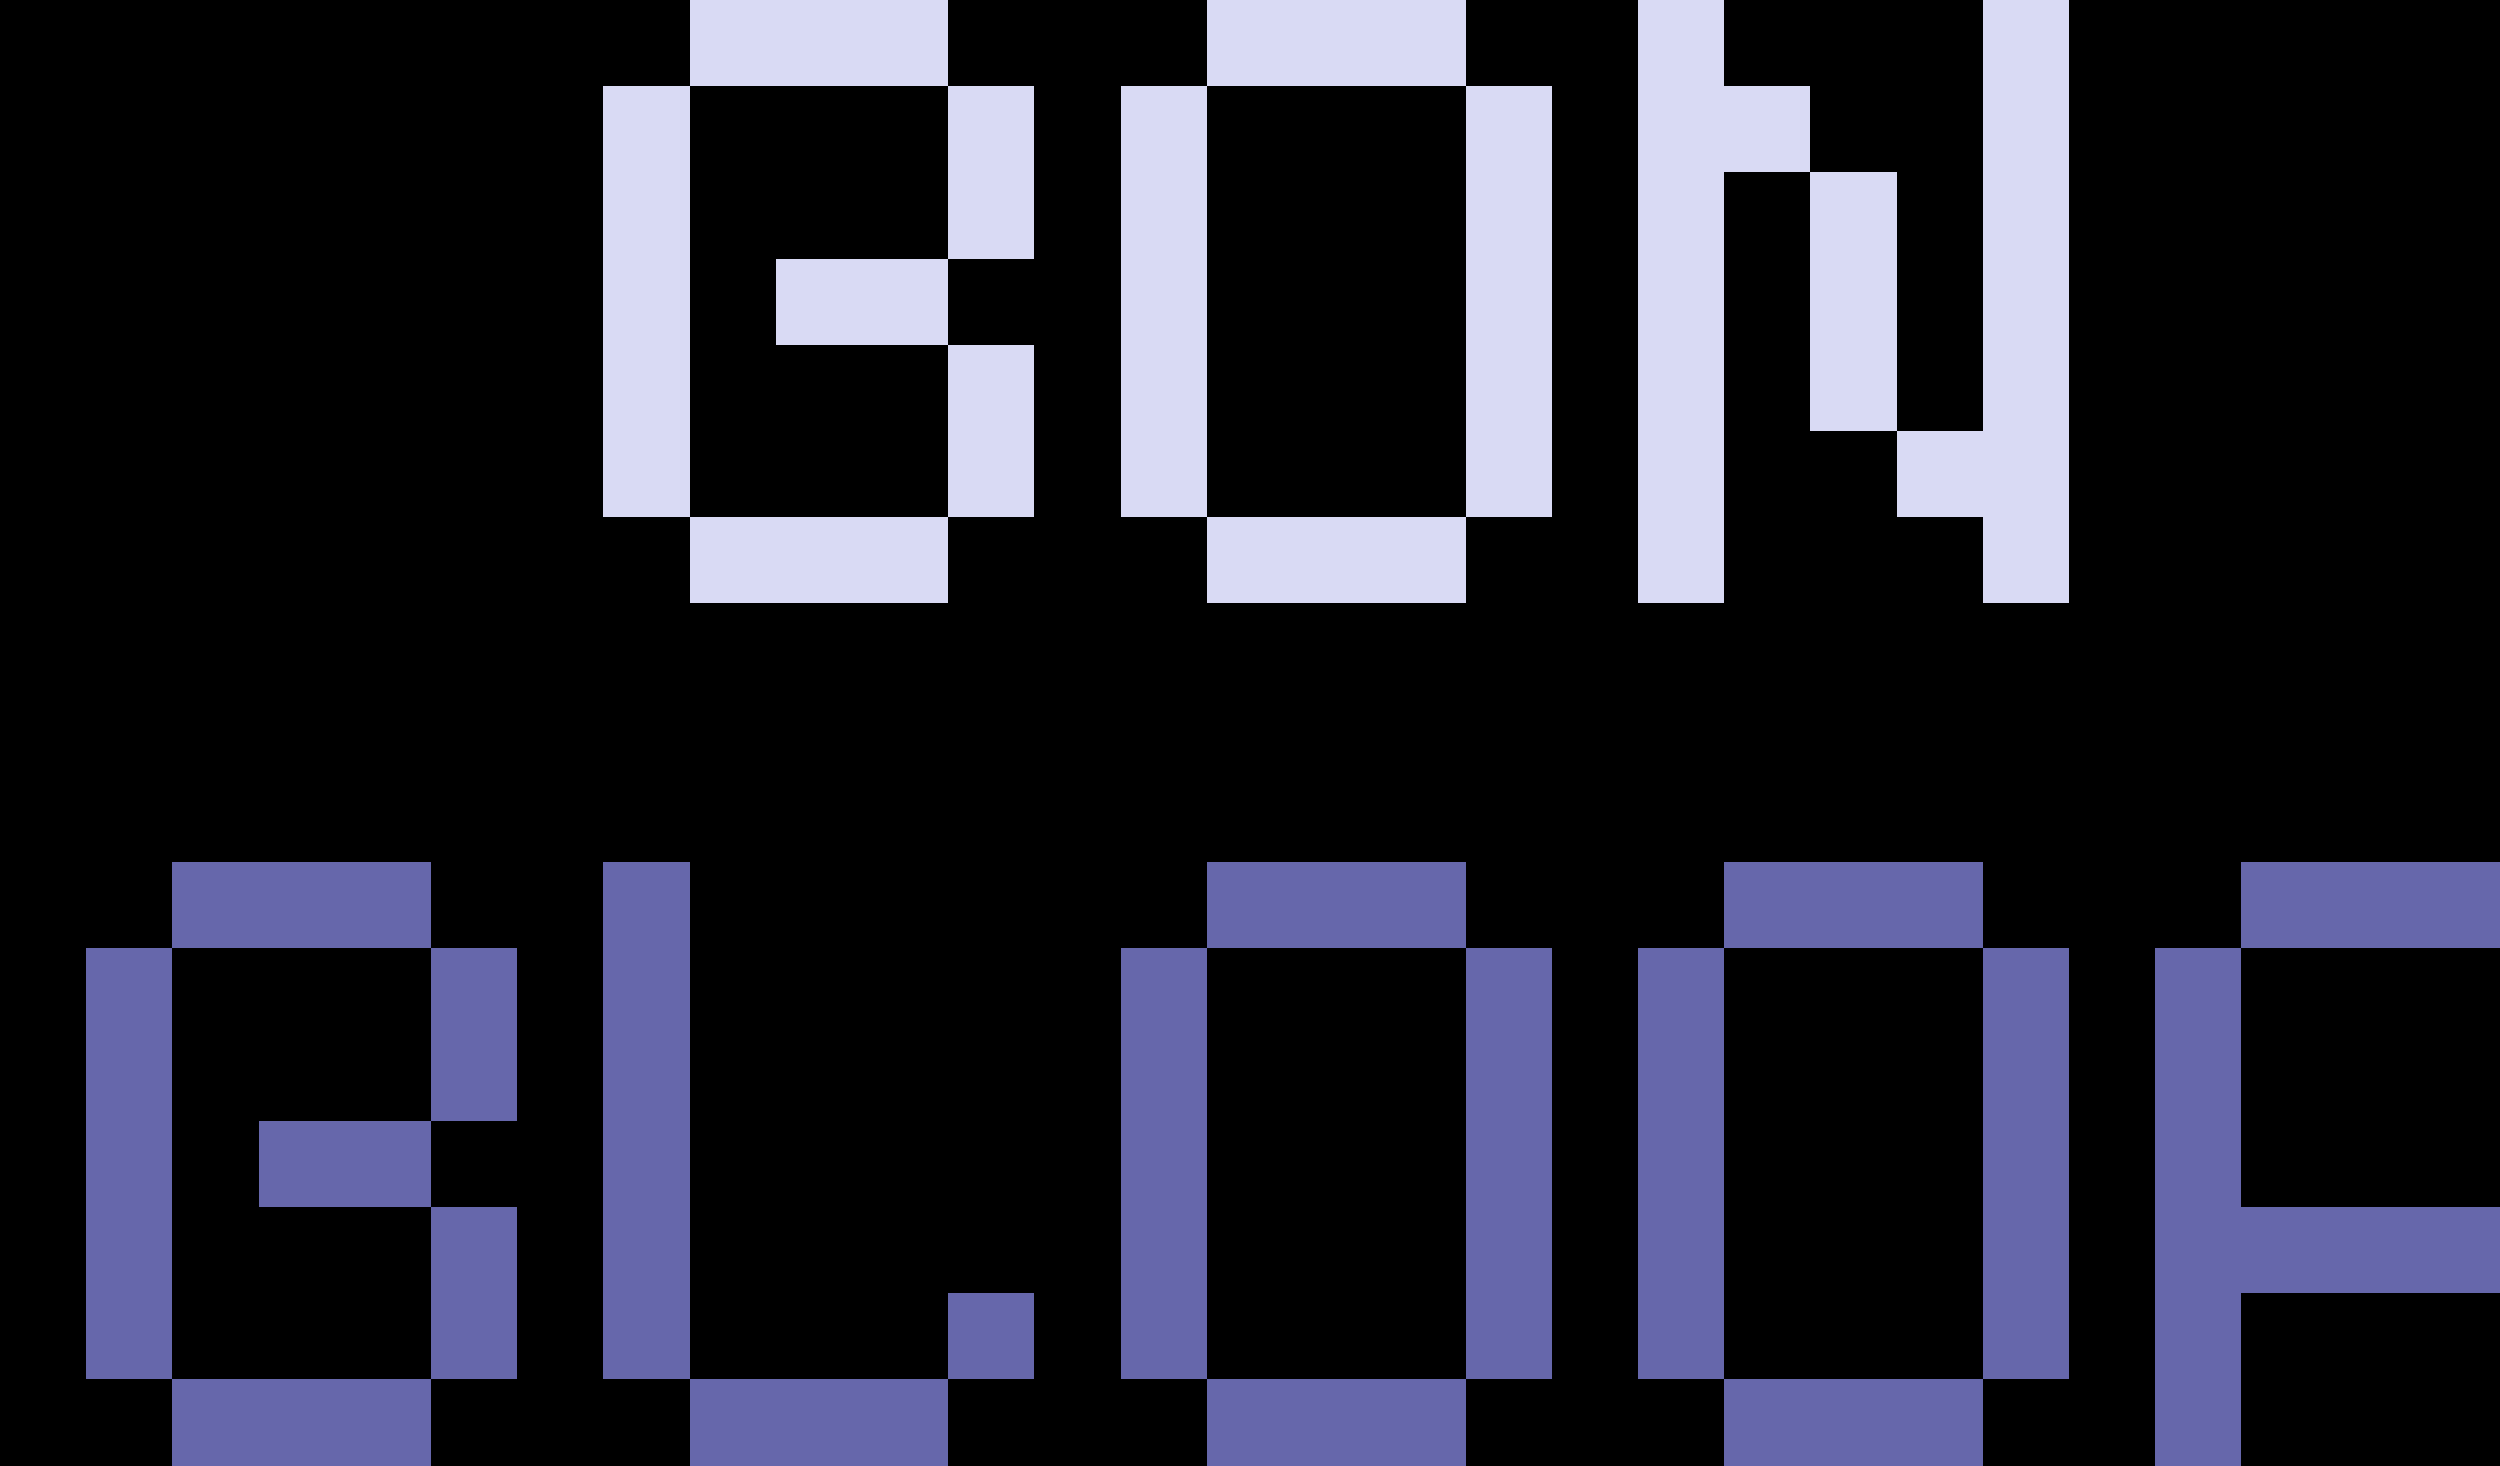
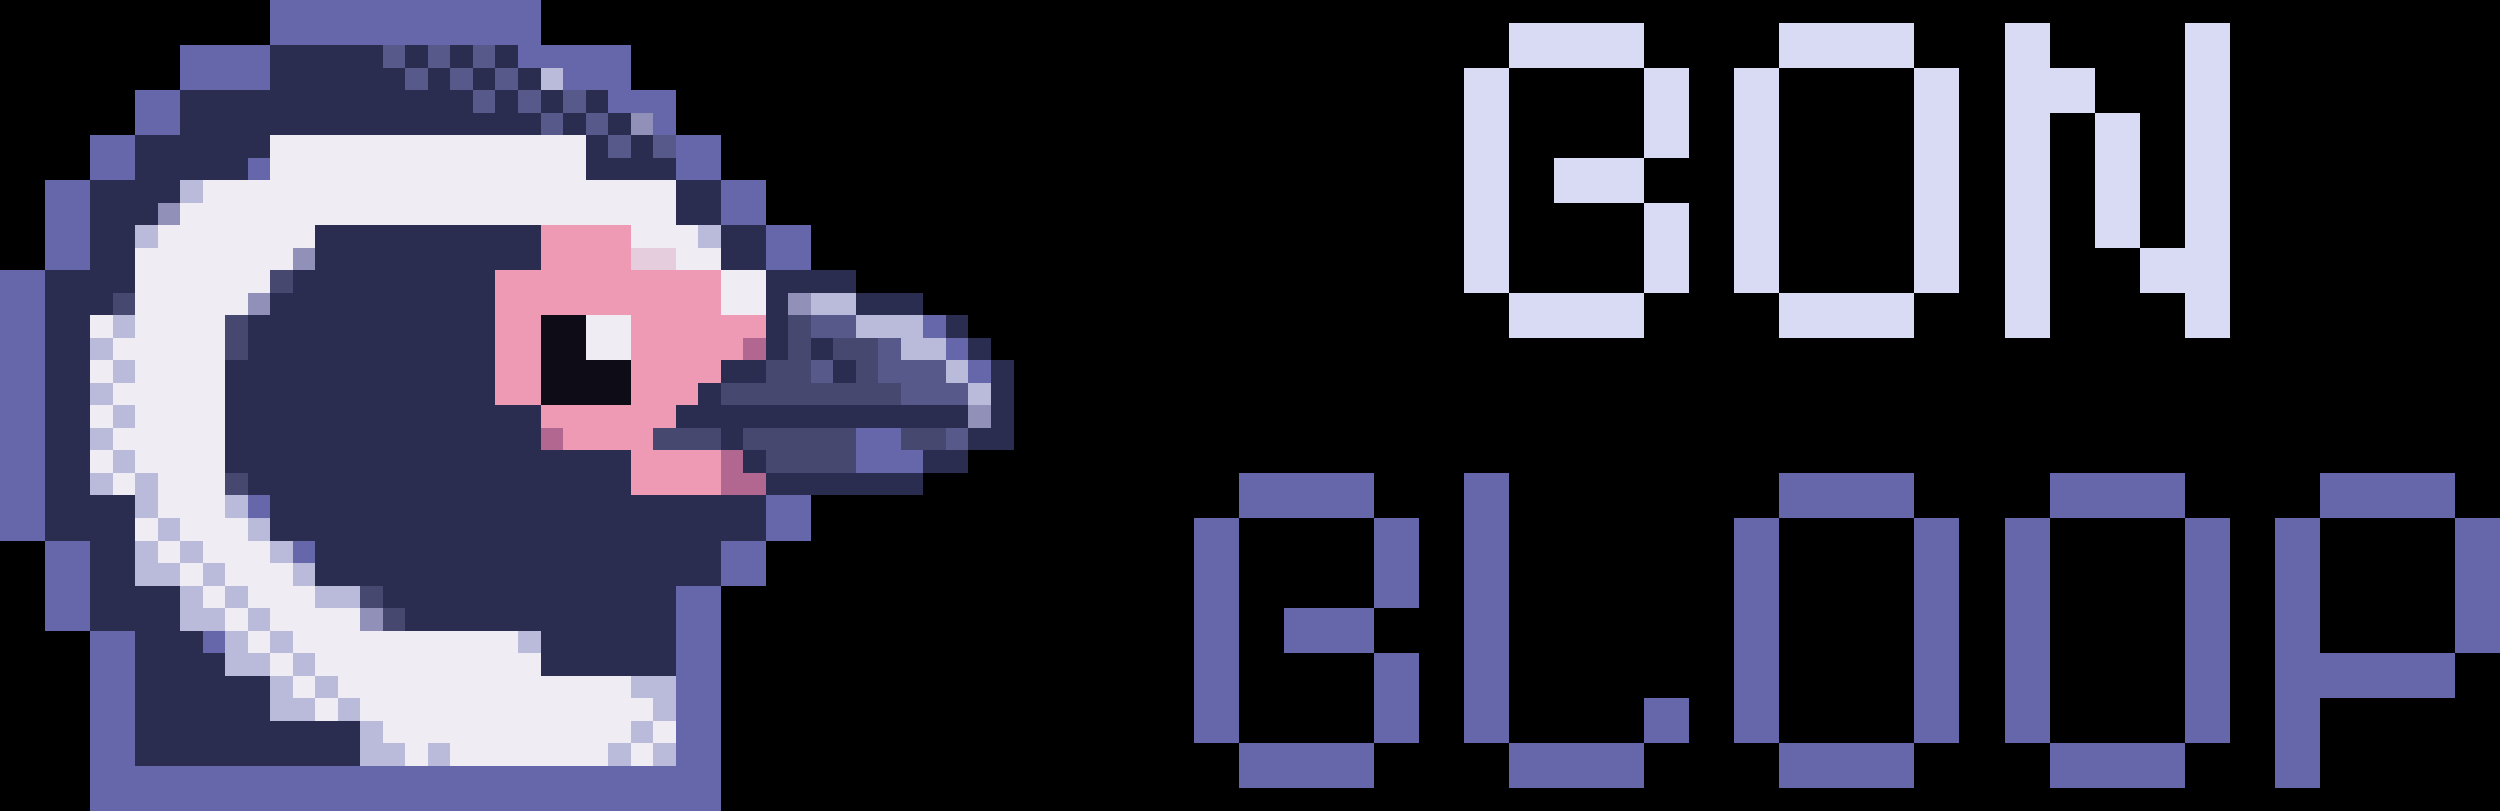
- <svg xmlns="http://www.w3.org/2000/svg" viewBox="0 0 29 17" shape-rendering="crispEdges" role="img" aria-label="BONBLOOP">
-   <rect width="29" height="17" fill="#000" />
-   <rect x="8" y="0" width="1" height="1" fill="#D9DAF4" />
-   <rect x="9" y="0" width="1" height="1" fill="#D9DAF4" />
-   <rect x="10" y="0" width="1" height="1" fill="#D9DAF4" />
-   <rect x="14" y="0" width="1" height="1" fill="#D9DAF4" />
-   <rect x="15" y="0" width="1" height="1" fill="#D9DAF4" />
-   <rect x="16" y="0" width="1" height="1" fill="#D9DAF4" />
-   <rect x="19" y="0" width="1" height="1" fill="#D9DAF4" />
-   <rect x="23" y="0" width="1" height="1" fill="#D9DAF4" />
-   <rect x="7" y="1" width="1" height="1" fill="#D9DAF4" />
-   <rect x="11" y="1" width="1" height="1" fill="#D9DAF4" />
-   <rect x="13" y="1" width="1" height="1" fill="#D9DAF4" />
-   <rect x="17" y="1" width="1" height="1" fill="#D9DAF4" />
-   <rect x="19" y="1" width="1" height="1" fill="#D9DAF4" />
-   <rect x="20" y="1" width="1" height="1" fill="#D9DAF4" />
-   <rect x="23" y="1" width="1" height="1" fill="#D9DAF4" />
-   <rect x="7" y="2" width="1" height="1" fill="#D9DAF4" />
-   <rect x="11" y="2" width="1" height="1" fill="#D9DAF4" />
-   <rect x="13" y="2" width="1" height="1" fill="#D9DAF4" />
-   <rect x="17" y="2" width="1" height="1" fill="#D9DAF4" />
-   <rect x="19" y="2" width="1" height="1" fill="#D9DAF4" />
-   <rect x="21" y="2" width="1" height="1" fill="#D9DAF4" />
-   <rect x="23" y="2" width="1" height="1" fill="#D9DAF4" />
-   <rect x="7" y="3" width="1" height="1" fill="#D9DAF4" />
-   <rect x="9" y="3" width="1" height="1" fill="#D9DAF4" />
-   <rect x="10" y="3" width="1" height="1" fill="#D9DAF4" />
-   <rect x="13" y="3" width="1" height="1" fill="#D9DAF4" />
-   <rect x="17" y="3" width="1" height="1" fill="#D9DAF4" />
-   <rect x="19" y="3" width="1" height="1" fill="#D9DAF4" />
-   <rect x="21" y="3" width="1" height="1" fill="#D9DAF4" />
-   <rect x="23" y="3" width="1" height="1" fill="#D9DAF4" />
-   <rect x="7" y="4" width="1" height="1" fill="#D9DAF4" />
-   <rect x="11" y="4" width="1" height="1" fill="#D9DAF4" />
-   <rect x="13" y="4" width="1" height="1" fill="#D9DAF4" />
-   <rect x="17" y="4" width="1" height="1" fill="#D9DAF4" />
-   <rect x="19" y="4" width="1" height="1" fill="#D9DAF4" />
-   <rect x="21" y="4" width="1" height="1" fill="#D9DAF4" />
-   <rect x="23" y="4" width="1" height="1" fill="#D9DAF4" />
-   <rect x="7" y="5" width="1" height="1" fill="#D9DAF4" />
-   <rect x="11" y="5" width="1" height="1" fill="#D9DAF4" />
-   <rect x="13" y="5" width="1" height="1" fill="#D9DAF4" />
-   <rect x="17" y="5" width="1" height="1" fill="#D9DAF4" />
-   <rect x="19" y="5" width="1" height="1" fill="#D9DAF4" />
-   <rect x="22" y="5" width="1" height="1" fill="#D9DAF4" />
-   <rect x="23" y="5" width="1" height="1" fill="#D9DAF4" />
-   <rect x="8" y="6" width="1" height="1" fill="#D9DAF4" />
-   <rect x="9" y="6" width="1" height="1" fill="#D9DAF4" />
-   <rect x="10" y="6" width="1" height="1" fill="#D9DAF4" />
-   <rect x="14" y="6" width="1" height="1" fill="#D9DAF4" />
-   <rect x="15" y="6" width="1" height="1" fill="#D9DAF4" />
-   <rect x="16" y="6" width="1" height="1" fill="#D9DAF4" />
-   <rect x="19" y="6" width="1" height="1" fill="#D9DAF4" />
-   <rect x="23" y="6" width="1" height="1" fill="#D9DAF4" />
-   <rect x="2" y="10" width="1" height="1" fill="#6667AB" />
-   <rect x="3" y="10" width="1" height="1" fill="#6667AB" />
-   <rect x="4" y="10" width="1" height="1" fill="#6667AB" />
-   <rect x="7" y="10" width="1" height="1" fill="#6667AB" />
-   <rect x="14" y="10" width="1" height="1" fill="#6667AB" />
-   <rect x="15" y="10" width="1" height="1" fill="#6667AB" />
-   <rect x="16" y="10" width="1" height="1" fill="#6667AB" />
-   <rect x="20" y="10" width="1" height="1" fill="#6667AB" />
-   <rect x="21" y="10" width="1" height="1" fill="#6667AB" />
-   <rect x="22" y="10" width="1" height="1" fill="#6667AB" />
-   <rect x="26" y="10" width="1" height="1" fill="#6667AB" />
-   <rect x="27" y="10" width="1" height="1" fill="#6667AB" />
-   <rect x="28" y="10" width="1" height="1" fill="#6667AB" />
-   <rect x="1" y="11" width="1" height="1" fill="#6667AB" />
-   <rect x="5" y="11" width="1" height="1" fill="#6667AB" />
-   <rect x="7" y="11" width="1" height="1" fill="#6667AB" />
-   <rect x="13" y="11" width="1" height="1" fill="#6667AB" />
-   <rect x="17" y="11" width="1" height="1" fill="#6667AB" />
-   <rect x="19" y="11" width="1" height="1" fill="#6667AB" />
-   <rect x="23" y="11" width="1" height="1" fill="#6667AB" />
-   <rect x="25" y="11" width="1" height="1" fill="#6667AB" />
-   <rect x="29" y="11" width="1" height="1" fill="#6667AB" />
-   <rect x="1" y="12" width="1" height="1" fill="#6667AB" />
-   <rect x="5" y="12" width="1" height="1" fill="#6667AB" />
-   <rect x="7" y="12" width="1" height="1" fill="#6667AB" />
-   <rect x="13" y="12" width="1" height="1" fill="#6667AB" />
-   <rect x="17" y="12" width="1" height="1" fill="#6667AB" />
-   <rect x="19" y="12" width="1" height="1" fill="#6667AB" />
-   <rect x="23" y="12" width="1" height="1" fill="#6667AB" />
-   <rect x="25" y="12" width="1" height="1" fill="#6667AB" />
-   <rect x="29" y="12" width="1" height="1" fill="#6667AB" />
-   <rect x="1" y="13" width="1" height="1" fill="#6667AB" />
-   <rect x="3" y="13" width="1" height="1" fill="#6667AB" />
-   <rect x="4" y="13" width="1" height="1" fill="#6667AB" />
-   <rect x="7" y="13" width="1" height="1" fill="#6667AB" />
-   <rect x="13" y="13" width="1" height="1" fill="#6667AB" />
-   <rect x="17" y="13" width="1" height="1" fill="#6667AB" />
-   <rect x="19" y="13" width="1" height="1" fill="#6667AB" />
-   <rect x="23" y="13" width="1" height="1" fill="#6667AB" />
-   <rect x="25" y="13" width="1" height="1" fill="#6667AB" />
-   <rect x="29" y="13" width="1" height="1" fill="#6667AB" />
-   <rect x="1" y="14" width="1" height="1" fill="#6667AB" />
-   <rect x="5" y="14" width="1" height="1" fill="#6667AB" />
-   <rect x="7" y="14" width="1" height="1" fill="#6667AB" />
-   <rect x="13" y="14" width="1" height="1" fill="#6667AB" />
-   <rect x="17" y="14" width="1" height="1" fill="#6667AB" />
-   <rect x="19" y="14" width="1" height="1" fill="#6667AB" />
-   <rect x="23" y="14" width="1" height="1" fill="#6667AB" />
-   <rect x="25" y="14" width="1" height="1" fill="#6667AB" />
-   <rect x="26" y="14" width="1" height="1" fill="#6667AB" />
-   <rect x="27" y="14" width="1" height="1" fill="#6667AB" />
-   <rect x="28" y="14" width="1" height="1" fill="#6667AB" />
-   <rect x="1" y="15" width="1" height="1" fill="#6667AB" />
-   <rect x="5" y="15" width="1" height="1" fill="#6667AB" />
-   <rect x="7" y="15" width="1" height="1" fill="#6667AB" />
-   <rect x="11" y="15" width="1" height="1" fill="#6667AB" />
-   <rect x="13" y="15" width="1" height="1" fill="#6667AB" />
-   <rect x="17" y="15" width="1" height="1" fill="#6667AB" />
-   <rect x="19" y="15" width="1" height="1" fill="#6667AB" />
-   <rect x="23" y="15" width="1" height="1" fill="#6667AB" />
-   <rect x="25" y="15" width="1" height="1" fill="#6667AB" />
-   <rect x="2" y="16" width="1" height="1" fill="#6667AB" />
-   <rect x="3" y="16" width="1" height="1" fill="#6667AB" />
-   <rect x="4" y="16" width="1" height="1" fill="#6667AB" />
-   <rect x="8" y="16" width="1" height="1" fill="#6667AB" />
-   <rect x="9" y="16" width="1" height="1" fill="#6667AB" />
-   <rect x="10" y="16" width="1" height="1" fill="#6667AB" />
-   <rect x="14" y="16" width="1" height="1" fill="#6667AB" />
-   <rect x="15" y="16" width="1" height="1" fill="#6667AB" />
-   <rect x="16" y="16" width="1" height="1" fill="#6667AB" />
-   <rect x="20" y="16" width="1" height="1" fill="#6667AB" />
-   <rect x="21" y="16" width="1" height="1" fill="#6667AB" />
-   <rect x="22" y="16" width="1" height="1" fill="#6667AB" />
-   <rect x="25" y="16" width="1" height="1" fill="#6667AB" />
+ <svg xmlns="http://www.w3.org/2000/svg" viewBox="0 0 111 36" shape-rendering="crispEdges" role="img" aria-label="BONBLOOP">
+   <rect width="111" height="36" fill="#000" />
+   <rect x="12" y="0" width="12" height="1" fill="#6667AB" />
+   <rect x="12" y="1" width="12" height="1" fill="#6667AB" />
+   <rect x="8" y="2" width="4" height="1" fill="#6667AB" />
+   <rect x="12" y="2" width="5" height="1" fill="#2B2D50" />
+   <rect x="17" y="2" width="1" height="1" fill="#57598A" />
+   <rect x="18" y="2" width="1" height="1" fill="#2B2D50" />
+   <rect x="19" y="2" width="1" height="1" fill="#57598A" />
+   <rect x="20" y="2" width="1" height="1" fill="#2B2D50" />
+   <rect x="21" y="2" width="1" height="1" fill="#57598A" />
+   <rect x="22" y="2" width="1" height="1" fill="#2B2D50" />
+   <rect x="23" y="2" width="5" height="1" fill="#6667AB" />
+   <rect x="8" y="3" width="4" height="1" fill="#6667AB" />
+   <rect x="12" y="3" width="6" height="1" fill="#2B2D50" />
+   <rect x="18" y="3" width="1" height="1" fill="#57598A" />
+   <rect x="19" y="3" width="1" height="1" fill="#2B2D50" />
+   <rect x="20" y="3" width="1" height="1" fill="#57598A" />
+   <rect x="21" y="3" width="1" height="1" fill="#2B2D50" />
+   <rect x="22" y="3" width="1" height="1" fill="#57598A" />
+   <rect x="23" y="3" width="1" height="1" fill="#2B2D50" />
+   <rect x="24" y="3" width="1" height="1" fill="#BABADA" />
+   <rect x="25" y="3" width="3" height="1" fill="#6667AB" />
+   <rect x="6" y="4" width="2" height="1" fill="#6667AB" />
+   <rect x="8" y="4" width="13" height="1" fill="#2B2D50" />
+   <rect x="21" y="4" width="1" height="1" fill="#57598A" />
+   <rect x="22" y="4" width="1" height="1" fill="#2B2D50" />
+   <rect x="23" y="4" width="1" height="1" fill="#57598A" />
+   <rect x="24" y="4" width="1" height="1" fill="#2B2D50" />
+   <rect x="25" y="4" width="1" height="1" fill="#57598A" />
+   <rect x="26" y="4" width="1" height="1" fill="#2B2D50" />
+   <rect x="27" y="4" width="3" height="1" fill="#6667AB" />
+   <rect x="6" y="5" width="2" height="1" fill="#6667AB" />
+   <rect x="8" y="5" width="16" height="1" fill="#2B2D50" />
+   <rect x="24" y="5" width="1" height="1" fill="#57598A" />
+   <rect x="25" y="5" width="1" height="1" fill="#2B2D50" />
+   <rect x="26" y="5" width="1" height="1" fill="#57598A" />
+   <rect x="27" y="5" width="1" height="1" fill="#2B2D50" />
+   <rect x="28" y="5" width="1" height="1" fill="#9090B9" />
+   <rect x="29" y="5" width="1" height="1" fill="#6667AB" />
+   <rect x="4" y="6" width="2" height="1" fill="#6667AB" />
+   <rect x="6" y="6" width="6" height="1" fill="#2B2D50" />
+   <rect x="12" y="6" width="14" height="1" fill="#EFEDF3" />
+   <rect x="26" y="6" width="1" height="1" fill="#2B2D50" />
+   <rect x="27" y="6" width="1" height="1" fill="#57598A" />
+   <rect x="28" y="6" width="1" height="1" fill="#2B2D50" />
+   <rect x="29" y="6" width="1" height="1" fill="#57598A" />
+   <rect x="30" y="6" width="2" height="1" fill="#6667AB" />
+   <rect x="4" y="7" width="2" height="1" fill="#6667AB" />
+   <rect x="6" y="7" width="5" height="1" fill="#2B2D50" />
+   <rect x="11" y="7" width="1" height="1" fill="#6667AB" />
+   <rect x="12" y="7" width="14" height="1" fill="#EFEDF3" />
+   <rect x="26" y="7" width="4" height="1" fill="#2B2D50" />
+   <rect x="30" y="7" width="2" height="1" fill="#6667AB" />
+   <rect x="2" y="8" width="2" height="1" fill="#6667AB" />
+   <rect x="4" y="8" width="4" height="1" fill="#2B2D50" />
+   <rect x="8" y="8" width="1" height="1" fill="#BABADA" />
+   <rect x="9" y="8" width="21" height="1" fill="#EFEDF3" />
+   <rect x="30" y="8" width="2" height="1" fill="#2B2D50" />
+   <rect x="32" y="8" width="2" height="1" fill="#6667AB" />
+   <rect x="2" y="9" width="2" height="1" fill="#6667AB" />
+   <rect x="4" y="9" width="3" height="1" fill="#2B2D50" />
+   <rect x="7" y="9" width="1" height="1" fill="#9090B9" />
+   <rect x="8" y="9" width="22" height="1" fill="#EFEDF3" />
+   <rect x="30" y="9" width="2" height="1" fill="#2B2D50" />
+   <rect x="32" y="9" width="2" height="1" fill="#6667AB" />
+   <rect x="2" y="10" width="2" height="1" fill="#6667AB" />
+   <rect x="4" y="10" width="2" height="1" fill="#2B2D50" />
+   <rect x="6" y="10" width="1" height="1" fill="#BABADA" />
+   <rect x="7" y="10" width="7" height="1" fill="#EFEDF3" />
+   <rect x="14" y="10" width="10" height="1" fill="#2B2D50" />
+   <rect x="24" y="10" width="4" height="1" fill="#EE9AB4" />
+   <rect x="28" y="10" width="3" height="1" fill="#EFEDF3" />
+   <rect x="31" y="10" width="1" height="1" fill="#BABADA" />
+   <rect x="32" y="10" width="2" height="1" fill="#2B2D50" />
+   <rect x="34" y="10" width="2" height="1" fill="#6667AB" />
+   <rect x="2" y="11" width="2" height="1" fill="#6667AB" />
+   <rect x="4" y="11" width="2" height="1" fill="#2B2D50" />
+   <rect x="6" y="11" width="7" height="1" fill="#EFEDF3" />
+   <rect x="13" y="11" width="1" height="1" fill="#9090B9" />
+   <rect x="14" y="11" width="10" height="1" fill="#2B2D50" />
+   <rect x="24" y="11" width="4" height="1" fill="#EE9AB4" />
+   <rect x="28" y="11" width="2" height="1" fill="#E6CDDE" />
+   <rect x="30" y="11" width="2" height="1" fill="#EFEDF3" />
+   <rect x="32" y="11" width="2" height="1" fill="#2B2D50" />
+   <rect x="34" y="11" width="2" height="1" fill="#6667AB" />
+   <rect x="0" y="12" width="2" height="1" fill="#6667AB" />
+   <rect x="2" y="12" width="4" height="1" fill="#2B2D50" />
+   <rect x="6" y="12" width="6" height="1" fill="#EFEDF3" />
+   <rect x="12" y="12" width="1" height="1" fill="#46486F" />
+   <rect x="13" y="12" width="9" height="1" fill="#2B2D50" />
+   <rect x="22" y="12" width="10" height="1" fill="#EE9AB4" />
+   <rect x="32" y="12" width="2" height="1" fill="#EFEDF3" />
+   <rect x="34" y="12" width="4" height="1" fill="#2B2D50" />
+   <rect x="0" y="13" width="2" height="1" fill="#6667AB" />
+   <rect x="2" y="13" width="3" height="1" fill="#2B2D50" />
+   <rect x="5" y="13" width="1" height="1" fill="#46486F" />
+   <rect x="6" y="13" width="5" height="1" fill="#EFEDF3" />
+   <rect x="11" y="13" width="1" height="1" fill="#9090B9" />
+   <rect x="12" y="13" width="10" height="1" fill="#2B2D50" />
+   <rect x="22" y="13" width="10" height="1" fill="#EE9AB4" />
+   <rect x="32" y="13" width="2" height="1" fill="#EFEDF3" />
+   <rect x="34" y="13" width="1" height="1" fill="#2B2D50" />
+   <rect x="35" y="13" width="1" height="1" fill="#9090B9" />
+   <rect x="36" y="13" width="2" height="1" fill="#BABADA" />
+   <rect x="38" y="13" width="3" height="1" fill="#2B2D50" />
+   <rect x="0" y="14" width="2" height="1" fill="#6667AB" />
+   <rect x="2" y="14" width="2" height="1" fill="#2B2D50" />
+   <rect x="4" y="14" width="1" height="1" fill="#EFEDF3" />
+   <rect x="5" y="14" width="1" height="1" fill="#BABADA" />
+   <rect x="6" y="14" width="4" height="1" fill="#EFEDF3" />
+   <rect x="10" y="14" width="1" height="1" fill="#46486F" />
+   <rect x="11" y="14" width="11" height="1" fill="#2B2D50" />
+   <rect x="22" y="14" width="2" height="1" fill="#EE9AB4" />
+   <rect x="24" y="14" width="2" height="1" fill="#0D0C17" />
+   <rect x="26" y="14" width="2" height="1" fill="#EFEDF3" />
+   <rect x="28" y="14" width="6" height="1" fill="#EE9AB4" />
+   <rect x="34" y="14" width="1" height="1" fill="#2B2D50" />
+   <rect x="35" y="14" width="1" height="1" fill="#46486F" />
+   <rect x="36" y="14" width="2" height="1" fill="#57598A" />
+   <rect x="38" y="14" width="3" height="1" fill="#BABADA" />
+   <rect x="41" y="14" width="1" height="1" fill="#6667AB" />
+   <rect x="42" y="14" width="1" height="1" fill="#2B2D50" />
+   <rect x="0" y="15" width="2" height="1" fill="#6667AB" />
+   <rect x="2" y="15" width="2" height="1" fill="#2B2D50" />
+   <rect x="4" y="15" width="1" height="1" fill="#BABADA" />
+   <rect x="5" y="15" width="5" height="1" fill="#EFEDF3" />
+   <rect x="10" y="15" width="1" height="1" fill="#46486F" />
+   <rect x="11" y="15" width="11" height="1" fill="#2B2D50" />
+   <rect x="22" y="15" width="2" height="1" fill="#EE9AB4" />
+   <rect x="24" y="15" width="2" height="1" fill="#0D0C17" />
+   <rect x="26" y="15" width="2" height="1" fill="#EFEDF3" />
+   <rect x="28" y="15" width="5" height="1" fill="#EE9AB4" />
+   <rect x="33" y="15" width="1" height="1" fill="#B26790" />
+   <rect x="34" y="15" width="1" height="1" fill="#2B2D50" />
+   <rect x="35" y="15" width="1" height="1" fill="#46486F" />
+   <rect x="36" y="15" width="1" height="1" fill="#2B2D50" />
+   <rect x="37" y="15" width="2" height="1" fill="#46486F" />
+   <rect x="39" y="15" width="1" height="1" fill="#57598A" />
+   <rect x="40" y="15" width="2" height="1" fill="#BABADA" />
+   <rect x="42" y="15" width="1" height="1" fill="#6667AB" />
+   <rect x="43" y="15" width="1" height="1" fill="#2B2D50" />
+   <rect x="0" y="16" width="2" height="1" fill="#6667AB" />
+   <rect x="2" y="16" width="2" height="1" fill="#2B2D50" />
+   <rect x="4" y="16" width="1" height="1" fill="#EFEDF3" />
+   <rect x="5" y="16" width="1" height="1" fill="#BABADA" />
+   <rect x="6" y="16" width="4" height="1" fill="#EFEDF3" />
+   <rect x="10" y="16" width="12" height="1" fill="#2B2D50" />
+   <rect x="22" y="16" width="2" height="1" fill="#EE9AB4" />
+   <rect x="24" y="16" width="4" height="1" fill="#0D0C17" />
+   <rect x="28" y="16" width="4" height="1" fill="#EE9AB4" />
+   <rect x="32" y="16" width="2" height="1" fill="#2B2D50" />
+   <rect x="34" y="16" width="2" height="1" fill="#46486F" />
+   <rect x="36" y="16" width="1" height="1" fill="#57598A" />
+   <rect x="37" y="16" width="1" height="1" fill="#2B2D50" />
+   <rect x="38" y="16" width="1" height="1" fill="#46486F" />
+   <rect x="39" y="16" width="3" height="1" fill="#57598A" />
+   <rect x="42" y="16" width="1" height="1" fill="#BABADA" />
+   <rect x="43" y="16" width="1" height="1" fill="#6667AB" />
+   <rect x="44" y="16" width="1" height="1" fill="#2B2D50" />
+   <rect x="0" y="17" width="2" height="1" fill="#6667AB" />
+   <rect x="2" y="17" width="2" height="1" fill="#2B2D50" />
+   <rect x="4" y="17" width="1" height="1" fill="#BABADA" />
+   <rect x="5" y="17" width="5" height="1" fill="#EFEDF3" />
+   <rect x="10" y="17" width="12" height="1" fill="#2B2D50" />
+   <rect x="22" y="17" width="2" height="1" fill="#EE9AB4" />
+   <rect x="24" y="17" width="4" height="1" fill="#0D0C17" />
+   <rect x="28" y="17" width="3" height="1" fill="#EE9AB4" />
+   <rect x="31" y="17" width="1" height="1" fill="#2B2D50" />
+   <rect x="32" y="17" width="8" height="1" fill="#46486F" />
+   <rect x="40" y="17" width="3" height="1" fill="#57598A" />
+   <rect x="43" y="17" width="1" height="1" fill="#BABADA" />
+   <rect x="44" y="17" width="1" height="1" fill="#2B2D50" />
+   <rect x="0" y="18" width="2" height="1" fill="#6667AB" />
+   <rect x="2" y="18" width="2" height="1" fill="#2B2D50" />
+   <rect x="4" y="18" width="1" height="1" fill="#EFEDF3" />
+   <rect x="5" y="18" width="1" height="1" fill="#BABADA" />
+   <rect x="6" y="18" width="4" height="1" fill="#EFEDF3" />
+   <rect x="10" y="18" width="14" height="1" fill="#2B2D50" />
+   <rect x="24" y="18" width="6" height="1" fill="#EE9AB4" />
+   <rect x="30" y="18" width="13" height="1" fill="#2B2D50" />
+   <rect x="43" y="18" width="1" height="1" fill="#9090B9" />
+   <rect x="44" y="18" width="1" height="1" fill="#2B2D50" />
+   <rect x="0" y="19" width="2" height="1" fill="#6667AB" />
+   <rect x="2" y="19" width="2" height="1" fill="#2B2D50" />
+   <rect x="4" y="19" width="1" height="1" fill="#BABADA" />
+   <rect x="5" y="19" width="5" height="1" fill="#EFEDF3" />
+   <rect x="10" y="19" width="14" height="1" fill="#2B2D50" />
+   <rect x="24" y="19" width="1" height="1" fill="#B26790" />
+   <rect x="25" y="19" width="4" height="1" fill="#EE9AB4" />
+   <rect x="29" y="19" width="3" height="1" fill="#46486F" />
+   <rect x="32" y="19" width="1" height="1" fill="#2B2D50" />
+   <rect x="33" y="19" width="5" height="1" fill="#46486F" />
+   <rect x="38" y="19" width="2" height="1" fill="#6667AB" />
+   <rect x="40" y="19" width="2" height="1" fill="#46486F" />
+   <rect x="42" y="19" width="1" height="1" fill="#57598A" />
+   <rect x="43" y="19" width="2" height="1" fill="#2B2D50" />
+   <rect x="0" y="20" width="2" height="1" fill="#6667AB" />
+   <rect x="2" y="20" width="2" height="1" fill="#2B2D50" />
+   <rect x="4" y="20" width="1" height="1" fill="#EFEDF3" />
+   <rect x="5" y="20" width="1" height="1" fill="#BABADA" />
+   <rect x="6" y="20" width="4" height="1" fill="#EFEDF3" />
+   <rect x="10" y="20" width="18" height="1" fill="#2B2D50" />
+   <rect x="28" y="20" width="4" height="1" fill="#EE9AB4" />
+   <rect x="32" y="20" width="1" height="1" fill="#B26790" />
+   <rect x="33" y="20" width="1" height="1" fill="#2B2D50" />
+   <rect x="34" y="20" width="4" height="1" fill="#46486F" />
+   <rect x="38" y="20" width="3" height="1" fill="#6667AB" />
+   <rect x="41" y="20" width="2" height="1" fill="#2B2D50" />
+   <rect x="0" y="21" width="2" height="1" fill="#6667AB" />
+   <rect x="2" y="21" width="2" height="1" fill="#2B2D50" />
+   <rect x="4" y="21" width="1" height="1" fill="#BABADA" />
+   <rect x="5" y="21" width="1" height="1" fill="#EFEDF3" />
+   <rect x="6" y="21" width="1" height="1" fill="#BABADA" />
+   <rect x="7" y="21" width="3" height="1" fill="#EFEDF3" />
+   <rect x="10" y="21" width="1" height="1" fill="#46486F" />
+   <rect x="11" y="21" width="17" height="1" fill="#2B2D50" />
+   <rect x="28" y="21" width="4" height="1" fill="#EE9AB4" />
+   <rect x="32" y="21" width="2" height="1" fill="#B26790" />
+   <rect x="34" y="21" width="7" height="1" fill="#2B2D50" />
+   <rect x="0" y="22" width="2" height="1" fill="#6667AB" />
+   <rect x="2" y="22" width="4" height="1" fill="#2B2D50" />
+   <rect x="6" y="22" width="1" height="1" fill="#BABADA" />
+   <rect x="7" y="22" width="3" height="1" fill="#EFEDF3" />
+   <rect x="10" y="22" width="1" height="1" fill="#BABADA" />
+   <rect x="11" y="22" width="1" height="1" fill="#6667AB" />
+   <rect x="12" y="22" width="22" height="1" fill="#2B2D50" />
+   <rect x="34" y="22" width="2" height="1" fill="#6667AB" />
+   <rect x="0" y="23" width="2" height="1" fill="#6667AB" />
+   <rect x="2" y="23" width="4" height="1" fill="#2B2D50" />
+   <rect x="6" y="23" width="1" height="1" fill="#EFEDF3" />
+   <rect x="7" y="23" width="1" height="1" fill="#BABADA" />
+   <rect x="8" y="23" width="3" height="1" fill="#EFEDF3" />
+   <rect x="11" y="23" width="1" height="1" fill="#BABADA" />
+   <rect x="12" y="23" width="22" height="1" fill="#2B2D50" />
+   <rect x="34" y="23" width="2" height="1" fill="#6667AB" />
+   <rect x="2" y="24" width="2" height="1" fill="#6667AB" />
+   <rect x="4" y="24" width="2" height="1" fill="#2B2D50" />
+   <rect x="6" y="24" width="1" height="1" fill="#BABADA" />
+   <rect x="7" y="24" width="1" height="1" fill="#EFEDF3" />
+   <rect x="8" y="24" width="1" height="1" fill="#BABADA" />
+   <rect x="9" y="24" width="3" height="1" fill="#EFEDF3" />
+   <rect x="12" y="24" width="1" height="1" fill="#BABADA" />
+   <rect x="13" y="24" width="1" height="1" fill="#6667AB" />
+   <rect x="14" y="24" width="18" height="1" fill="#2B2D50" />
+   <rect x="32" y="24" width="2" height="1" fill="#6667AB" />
+   <rect x="2" y="25" width="2" height="1" fill="#6667AB" />
+   <rect x="4" y="25" width="2" height="1" fill="#2B2D50" />
+   <rect x="6" y="25" width="2" height="1" fill="#BABADA" />
+   <rect x="8" y="25" width="1" height="1" fill="#EFEDF3" />
+   <rect x="9" y="25" width="1" height="1" fill="#BABADA" />
+   <rect x="10" y="25" width="3" height="1" fill="#EFEDF3" />
+   <rect x="13" y="25" width="1" height="1" fill="#BABADA" />
+   <rect x="14" y="25" width="18" height="1" fill="#2B2D50" />
+   <rect x="32" y="25" width="2" height="1" fill="#6667AB" />
+   <rect x="2" y="26" width="2" height="1" fill="#6667AB" />
+   <rect x="4" y="26" width="4" height="1" fill="#2B2D50" />
+   <rect x="8" y="26" width="1" height="1" fill="#BABADA" />
+   <rect x="9" y="26" width="1" height="1" fill="#EFEDF3" />
+   <rect x="10" y="26" width="1" height="1" fill="#BABADA" />
+   <rect x="11" y="26" width="3" height="1" fill="#EFEDF3" />
+   <rect x="14" y="26" width="2" height="1" fill="#BABADA" />
+   <rect x="16" y="26" width="1" height="1" fill="#46486F" />
+   <rect x="17" y="26" width="13" height="1" fill="#2B2D50" />
+   <rect x="30" y="26" width="2" height="1" fill="#6667AB" />
+   <rect x="2" y="27" width="2" height="1" fill="#6667AB" />
+   <rect x="4" y="27" width="4" height="1" fill="#2B2D50" />
+   <rect x="8" y="27" width="2" height="1" fill="#BABADA" />
+   <rect x="10" y="27" width="1" height="1" fill="#EFEDF3" />
+   <rect x="11" y="27" width="1" height="1" fill="#BABADA" />
+   <rect x="12" y="27" width="4" height="1" fill="#EFEDF3" />
+   <rect x="16" y="27" width="1" height="1" fill="#9090B9" />
+   <rect x="17" y="27" width="1" height="1" fill="#46486F" />
+   <rect x="18" y="27" width="12" height="1" fill="#2B2D50" />
+   <rect x="30" y="27" width="2" height="1" fill="#6667AB" />
+   <rect x="4" y="28" width="2" height="1" fill="#6667AB" />
+   <rect x="6" y="28" width="3" height="1" fill="#2B2D50" />
+   <rect x="9" y="28" width="1" height="1" fill="#6667AB" />
+   <rect x="10" y="28" width="1" height="1" fill="#BABADA" />
+   <rect x="11" y="28" width="1" height="1" fill="#EFEDF3" />
+   <rect x="12" y="28" width="1" height="1" fill="#BABADA" />
+   <rect x="13" y="28" width="10" height="1" fill="#EFEDF3" />
+   <rect x="23" y="28" width="1" height="1" fill="#BABADA" />
+   <rect x="24" y="28" width="6" height="1" fill="#2B2D50" />
+   <rect x="30" y="28" width="2" height="1" fill="#6667AB" />
+   <rect x="4" y="29" width="2" height="1" fill="#6667AB" />
+   <rect x="6" y="29" width="4" height="1" fill="#2B2D50" />
+   <rect x="10" y="29" width="2" height="1" fill="#BABADA" />
+   <rect x="12" y="29" width="1" height="1" fill="#EFEDF3" />
+   <rect x="13" y="29" width="1" height="1" fill="#BABADA" />
+   <rect x="14" y="29" width="10" height="1" fill="#EFEDF3" />
+   <rect x="24" y="29" width="6" height="1" fill="#2B2D50" />
+   <rect x="30" y="29" width="2" height="1" fill="#6667AB" />
+   <rect x="4" y="30" width="2" height="1" fill="#6667AB" />
+   <rect x="6" y="30" width="6" height="1" fill="#2B2D50" />
+   <rect x="12" y="30" width="1" height="1" fill="#BABADA" />
+   <rect x="13" y="30" width="1" height="1" fill="#EFEDF3" />
+   <rect x="14" y="30" width="1" height="1" fill="#BABADA" />
+   <rect x="15" y="30" width="13" height="1" fill="#EFEDF3" />
+   <rect x="28" y="30" width="2" height="1" fill="#BABADA" />
+   <rect x="30" y="30" width="2" height="1" fill="#6667AB" />
+   <rect x="4" y="31" width="2" height="1" fill="#6667AB" />
+   <rect x="6" y="31" width="6" height="1" fill="#2B2D50" />
+   <rect x="12" y="31" width="2" height="1" fill="#BABADA" />
+   <rect x="14" y="31" width="1" height="1" fill="#EFEDF3" />
+   <rect x="15" y="31" width="1" height="1" fill="#BABADA" />
+   <rect x="16" y="31" width="13" height="1" fill="#EFEDF3" />
+   <rect x="29" y="31" width="1" height="1" fill="#BABADA" />
+   <rect x="30" y="31" width="2" height="1" fill="#6667AB" />
+   <rect x="4" y="32" width="2" height="1" fill="#6667AB" />
+   <rect x="6" y="32" width="10" height="1" fill="#2B2D50" />
+   <rect x="16" y="32" width="1" height="1" fill="#BABADA" />
+   <rect x="17" y="32" width="11" height="1" fill="#EFEDF3" />
+   <rect x="28" y="32" width="1" height="1" fill="#BABADA" />
+   <rect x="29" y="32" width="1" height="1" fill="#EFEDF3" />
+   <rect x="30" y="32" width="2" height="1" fill="#6667AB" />
+   <rect x="4" y="33" width="2" height="1" fill="#6667AB" />
+   <rect x="6" y="33" width="10" height="1" fill="#2B2D50" />
+   <rect x="16" y="33" width="2" height="1" fill="#BABADA" />
+   <rect x="18" y="33" width="1" height="1" fill="#EFEDF3" />
+   <rect x="19" y="33" width="1" height="1" fill="#BABADA" />
+   <rect x="20" y="33" width="7" height="1" fill="#EFEDF3" />
+   <rect x="27" y="33" width="1" height="1" fill="#BABADA" />
+   <rect x="28" y="33" width="1" height="1" fill="#EFEDF3" />
+   <rect x="29" y="33" width="1" height="1" fill="#BABADA" />
+   <rect x="30" y="33" width="2" height="1" fill="#6667AB" />
+   <rect x="4" y="34" width="28" height="1" fill="#6667AB" />
+   <rect x="4" y="35" width="28" height="1" fill="#6667AB" />
+   <rect x="67" y="1" width="2" height="2" fill="#D9DAF4" />
+   <rect x="69" y="1" width="2" height="2" fill="#D9DAF4" />
+   <rect x="71" y="1" width="2" height="2" fill="#D9DAF4" />
+   <rect x="79" y="1" width="2" height="2" fill="#D9DAF4" />
+   <rect x="81" y="1" width="2" height="2" fill="#D9DAF4" />
+   <rect x="83" y="1" width="2" height="2" fill="#D9DAF4" />
+   <rect x="89" y="1" width="2" height="2" fill="#D9DAF4" />
+   <rect x="97" y="1" width="2" height="2" fill="#D9DAF4" />
+   <rect x="65" y="3" width="2" height="2" fill="#D9DAF4" />
+   <rect x="73" y="3" width="2" height="2" fill="#D9DAF4" />
+   <rect x="77" y="3" width="2" height="2" fill="#D9DAF4" />
+   <rect x="85" y="3" width="2" height="2" fill="#D9DAF4" />
+   <rect x="89" y="3" width="2" height="2" fill="#D9DAF4" />
+   <rect x="91" y="3" width="2" height="2" fill="#D9DAF4" />
+   <rect x="97" y="3" width="2" height="2" fill="#D9DAF4" />
+   <rect x="65" y="5" width="2" height="2" fill="#D9DAF4" />
+   <rect x="73" y="5" width="2" height="2" fill="#D9DAF4" />
+   <rect x="77" y="5" width="2" height="2" fill="#D9DAF4" />
+   <rect x="85" y="5" width="2" height="2" fill="#D9DAF4" />
+   <rect x="89" y="5" width="2" height="2" fill="#D9DAF4" />
+   <rect x="93" y="5" width="2" height="2" fill="#D9DAF4" />
+   <rect x="97" y="5" width="2" height="2" fill="#D9DAF4" />
+   <rect x="65" y="7" width="2" height="2" fill="#D9DAF4" />
+   <rect x="69" y="7" width="2" height="2" fill="#D9DAF4" />
+   <rect x="71" y="7" width="2" height="2" fill="#D9DAF4" />
+   <rect x="77" y="7" width="2" height="2" fill="#D9DAF4" />
+   <rect x="85" y="7" width="2" height="2" fill="#D9DAF4" />
+   <rect x="89" y="7" width="2" height="2" fill="#D9DAF4" />
+   <rect x="93" y="7" width="2" height="2" fill="#D9DAF4" />
+   <rect x="97" y="7" width="2" height="2" fill="#D9DAF4" />
+   <rect x="65" y="9" width="2" height="2" fill="#D9DAF4" />
+   <rect x="73" y="9" width="2" height="2" fill="#D9DAF4" />
+   <rect x="77" y="9" width="2" height="2" fill="#D9DAF4" />
+   <rect x="85" y="9" width="2" height="2" fill="#D9DAF4" />
+   <rect x="89" y="9" width="2" height="2" fill="#D9DAF4" />
+   <rect x="93" y="9" width="2" height="2" fill="#D9DAF4" />
+   <rect x="97" y="9" width="2" height="2" fill="#D9DAF4" />
+   <rect x="65" y="11" width="2" height="2" fill="#D9DAF4" />
+   <rect x="73" y="11" width="2" height="2" fill="#D9DAF4" />
+   <rect x="77" y="11" width="2" height="2" fill="#D9DAF4" />
+   <rect x="85" y="11" width="2" height="2" fill="#D9DAF4" />
+   <rect x="89" y="11" width="2" height="2" fill="#D9DAF4" />
+   <rect x="95" y="11" width="2" height="2" fill="#D9DAF4" />
+   <rect x="97" y="11" width="2" height="2" fill="#D9DAF4" />
+   <rect x="67" y="13" width="2" height="2" fill="#D9DAF4" />
+   <rect x="69" y="13" width="2" height="2" fill="#D9DAF4" />
+   <rect x="71" y="13" width="2" height="2" fill="#D9DAF4" />
+   <rect x="79" y="13" width="2" height="2" fill="#D9DAF4" />
+   <rect x="81" y="13" width="2" height="2" fill="#D9DAF4" />
+   <rect x="83" y="13" width="2" height="2" fill="#D9DAF4" />
+   <rect x="89" y="13" width="2" height="2" fill="#D9DAF4" />
+   <rect x="97" y="13" width="2" height="2" fill="#D9DAF4" />
+   <rect x="55" y="21" width="2" height="2" fill="#6667AB" />
+   <rect x="57" y="21" width="2" height="2" fill="#6667AB" />
+   <rect x="59" y="21" width="2" height="2" fill="#6667AB" />
+   <rect x="65" y="21" width="2" height="2" fill="#6667AB" />
+   <rect x="79" y="21" width="2" height="2" fill="#6667AB" />
+   <rect x="81" y="21" width="2" height="2" fill="#6667AB" />
+   <rect x="83" y="21" width="2" height="2" fill="#6667AB" />
+   <rect x="91" y="21" width="2" height="2" fill="#6667AB" />
+   <rect x="93" y="21" width="2" height="2" fill="#6667AB" />
+   <rect x="95" y="21" width="2" height="2" fill="#6667AB" />
+   <rect x="103" y="21" width="2" height="2" fill="#6667AB" />
+   <rect x="105" y="21" width="2" height="2" fill="#6667AB" />
+   <rect x="107" y="21" width="2" height="2" fill="#6667AB" />
+   <rect x="53" y="23" width="2" height="2" fill="#6667AB" />
+   <rect x="61" y="23" width="2" height="2" fill="#6667AB" />
+   <rect x="65" y="23" width="2" height="2" fill="#6667AB" />
+   <rect x="77" y="23" width="2" height="2" fill="#6667AB" />
+   <rect x="85" y="23" width="2" height="2" fill="#6667AB" />
+   <rect x="89" y="23" width="2" height="2" fill="#6667AB" />
+   <rect x="97" y="23" width="2" height="2" fill="#6667AB" />
+   <rect x="101" y="23" width="2" height="2" fill="#6667AB" />
+   <rect x="109" y="23" width="2" height="2" fill="#6667AB" />
+   <rect x="53" y="25" width="2" height="2" fill="#6667AB" />
+   <rect x="61" y="25" width="2" height="2" fill="#6667AB" />
+   <rect x="65" y="25" width="2" height="2" fill="#6667AB" />
+   <rect x="77" y="25" width="2" height="2" fill="#6667AB" />
+   <rect x="85" y="25" width="2" height="2" fill="#6667AB" />
+   <rect x="89" y="25" width="2" height="2" fill="#6667AB" />
+   <rect x="97" y="25" width="2" height="2" fill="#6667AB" />
+   <rect x="101" y="25" width="2" height="2" fill="#6667AB" />
+   <rect x="109" y="25" width="2" height="2" fill="#6667AB" />
+   <rect x="53" y="27" width="2" height="2" fill="#6667AB" />
+   <rect x="57" y="27" width="2" height="2" fill="#6667AB" />
+   <rect x="59" y="27" width="2" height="2" fill="#6667AB" />
+   <rect x="65" y="27" width="2" height="2" fill="#6667AB" />
+   <rect x="77" y="27" width="2" height="2" fill="#6667AB" />
+   <rect x="85" y="27" width="2" height="2" fill="#6667AB" />
+   <rect x="89" y="27" width="2" height="2" fill="#6667AB" />
+   <rect x="97" y="27" width="2" height="2" fill="#6667AB" />
+   <rect x="101" y="27" width="2" height="2" fill="#6667AB" />
+   <rect x="109" y="27" width="2" height="2" fill="#6667AB" />
+   <rect x="53" y="29" width="2" height="2" fill="#6667AB" />
+   <rect x="61" y="29" width="2" height="2" fill="#6667AB" />
+   <rect x="65" y="29" width="2" height="2" fill="#6667AB" />
+   <rect x="77" y="29" width="2" height="2" fill="#6667AB" />
+   <rect x="85" y="29" width="2" height="2" fill="#6667AB" />
+   <rect x="89" y="29" width="2" height="2" fill="#6667AB" />
+   <rect x="97" y="29" width="2" height="2" fill="#6667AB" />
+   <rect x="101" y="29" width="2" height="2" fill="#6667AB" />
+   <rect x="103" y="29" width="2" height="2" fill="#6667AB" />
+   <rect x="105" y="29" width="2" height="2" fill="#6667AB" />
+   <rect x="107" y="29" width="2" height="2" fill="#6667AB" />
+   <rect x="53" y="31" width="2" height="2" fill="#6667AB" />
+   <rect x="61" y="31" width="2" height="2" fill="#6667AB" />
+   <rect x="65" y="31" width="2" height="2" fill="#6667AB" />
+   <rect x="73" y="31" width="2" height="2" fill="#6667AB" />
+   <rect x="77" y="31" width="2" height="2" fill="#6667AB" />
+   <rect x="85" y="31" width="2" height="2" fill="#6667AB" />
+   <rect x="89" y="31" width="2" height="2" fill="#6667AB" />
+   <rect x="97" y="31" width="2" height="2" fill="#6667AB" />
+   <rect x="101" y="31" width="2" height="2" fill="#6667AB" />
+   <rect x="55" y="33" width="2" height="2" fill="#6667AB" />
+   <rect x="57" y="33" width="2" height="2" fill="#6667AB" />
+   <rect x="59" y="33" width="2" height="2" fill="#6667AB" />
+   <rect x="67" y="33" width="2" height="2" fill="#6667AB" />
+   <rect x="69" y="33" width="2" height="2" fill="#6667AB" />
+   <rect x="71" y="33" width="2" height="2" fill="#6667AB" />
+   <rect x="79" y="33" width="2" height="2" fill="#6667AB" />
+   <rect x="81" y="33" width="2" height="2" fill="#6667AB" />
+   <rect x="83" y="33" width="2" height="2" fill="#6667AB" />
+   <rect x="91" y="33" width="2" height="2" fill="#6667AB" />
+   <rect x="93" y="33" width="2" height="2" fill="#6667AB" />
+   <rect x="95" y="33" width="2" height="2" fill="#6667AB" />
+   <rect x="101" y="33" width="2" height="2" fill="#6667AB" />
</svg>
